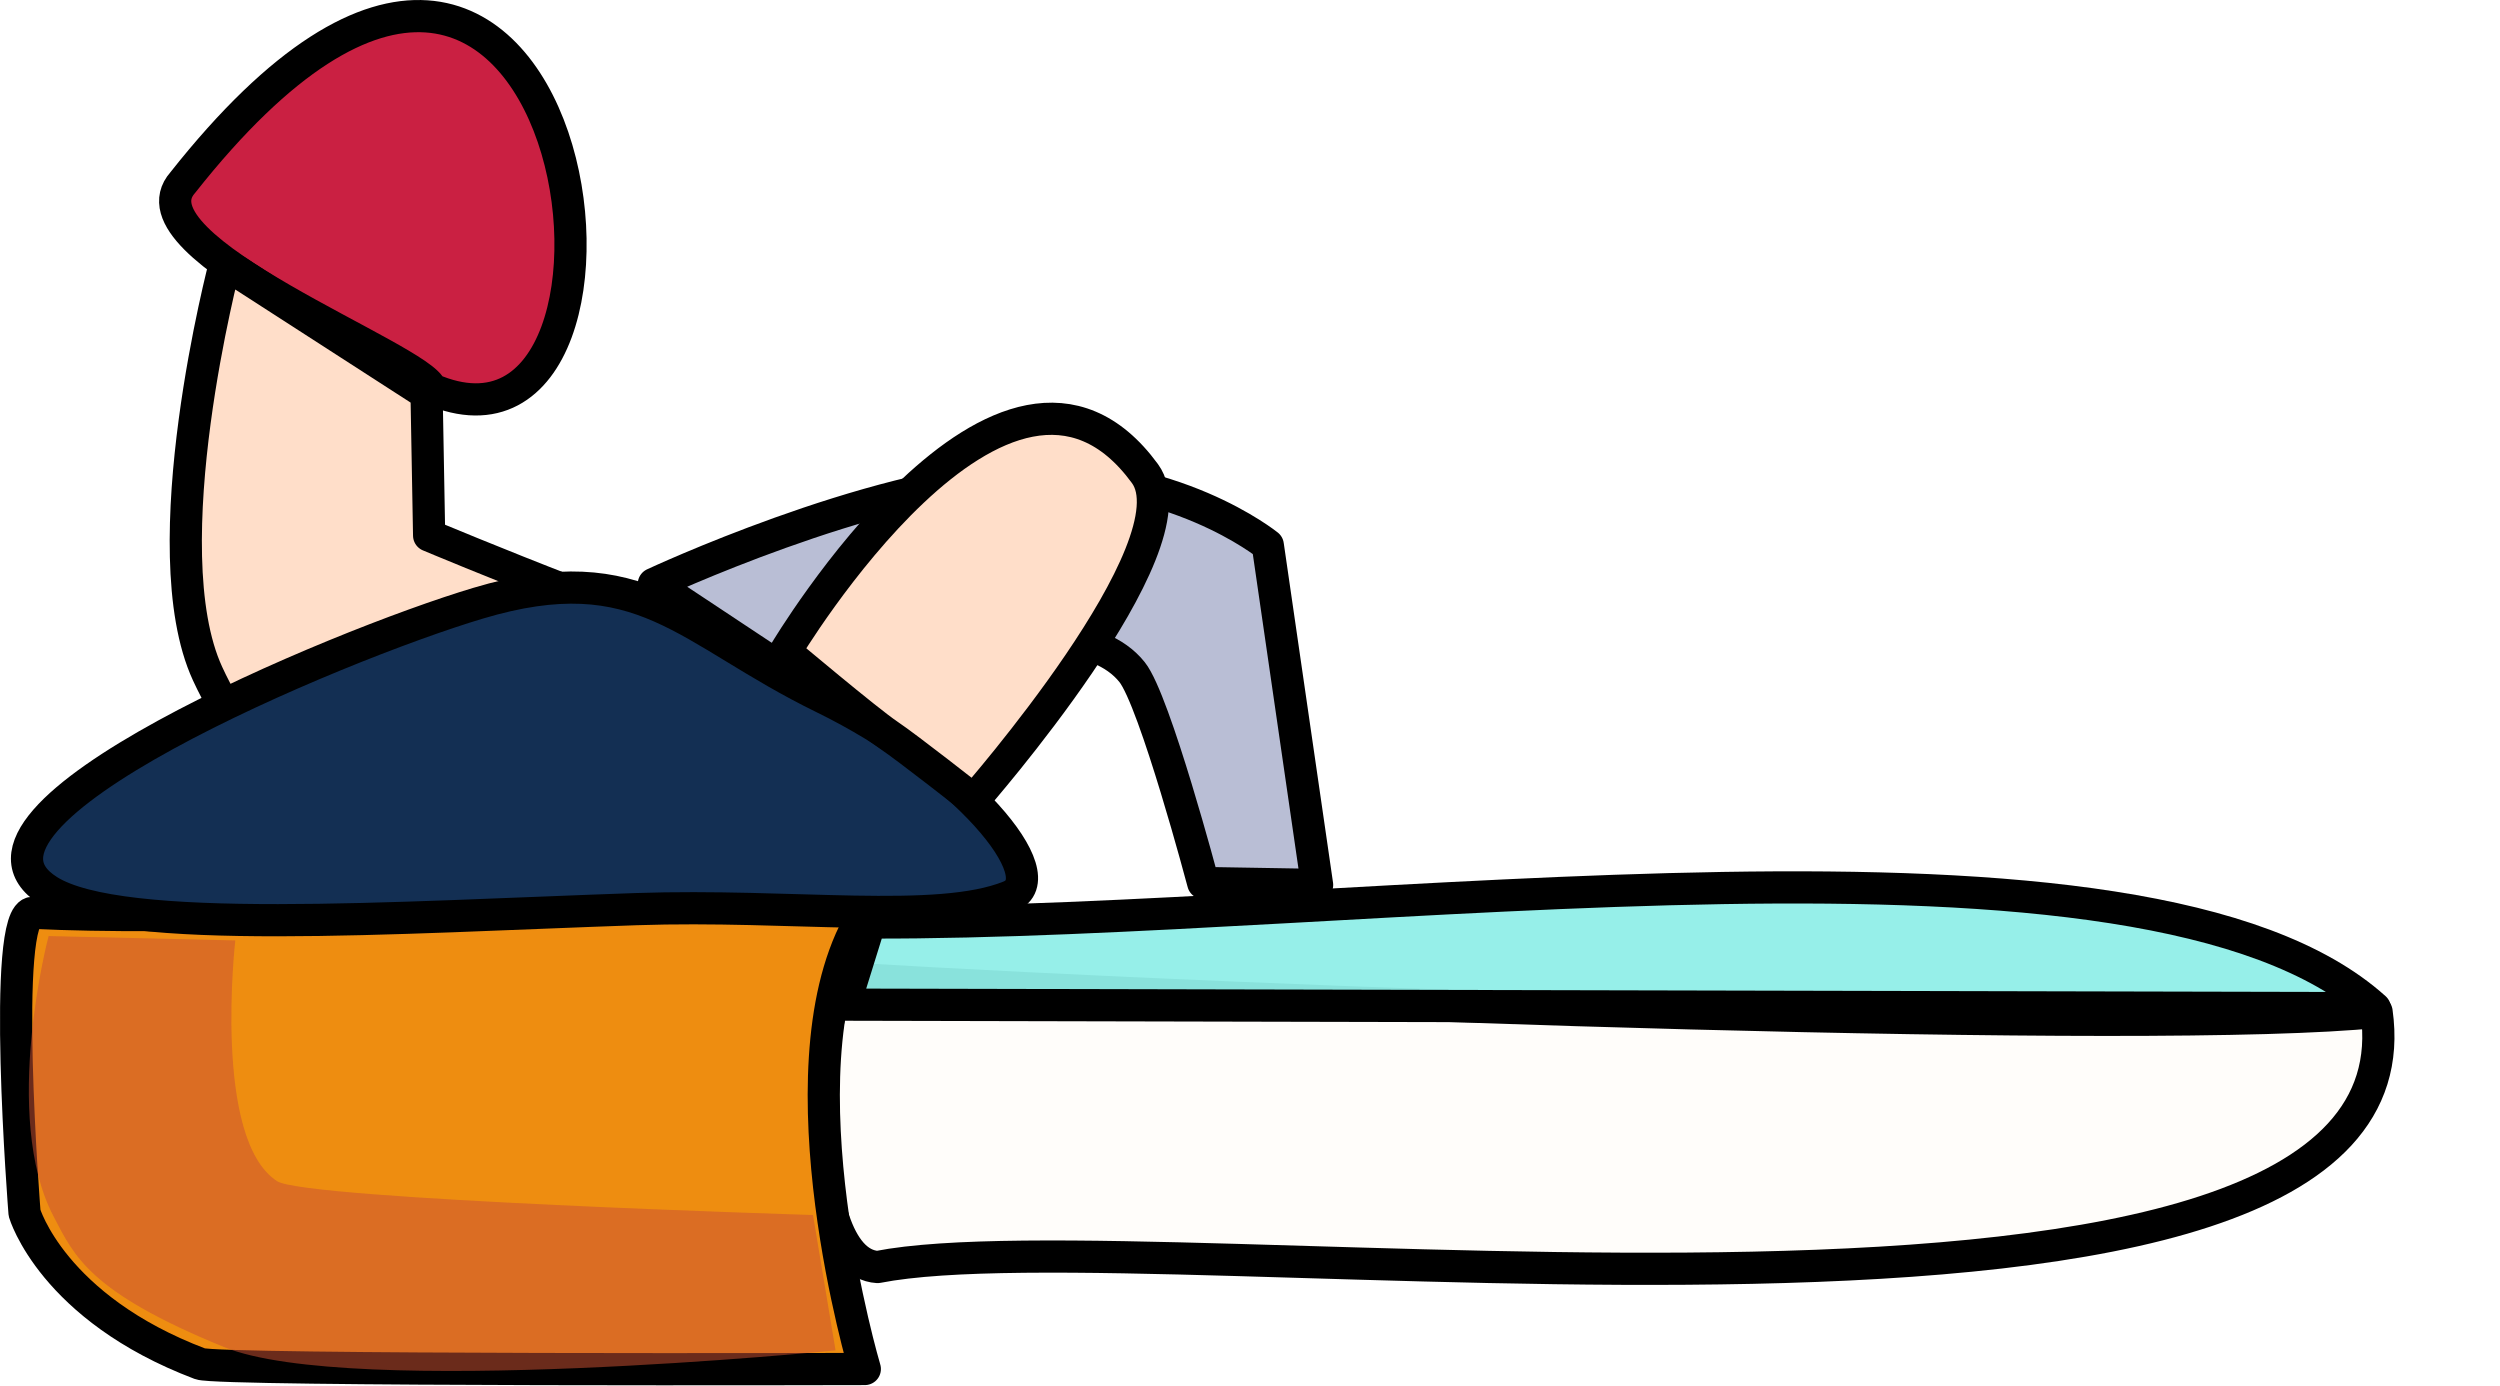
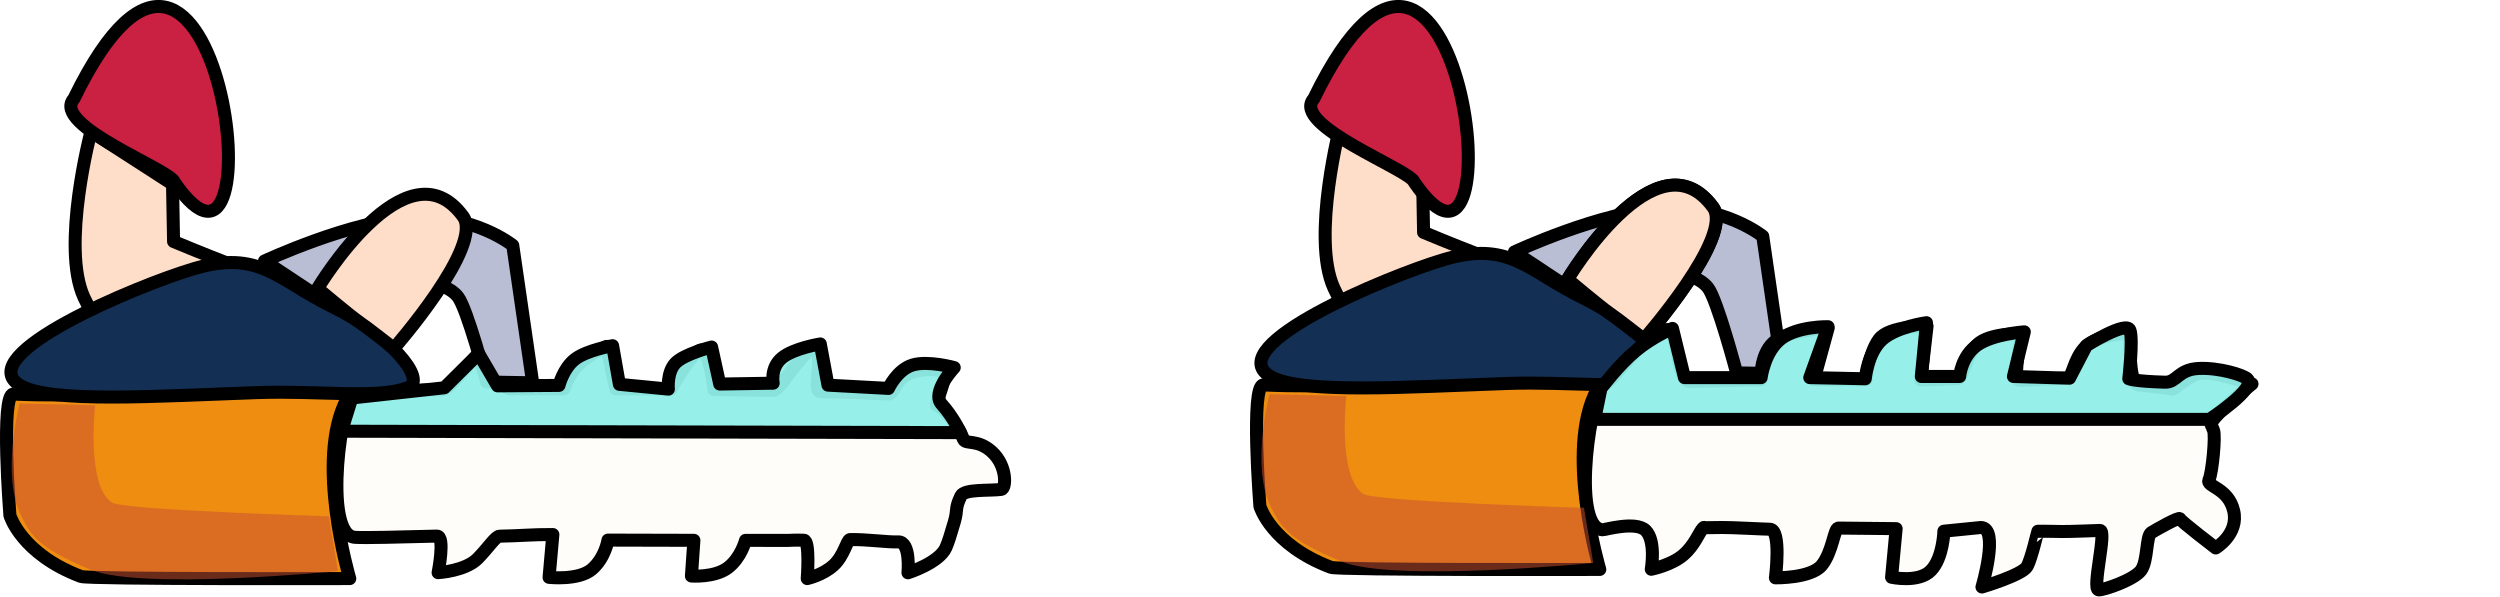
- <svg xmlns="http://www.w3.org/2000/svg" width="202.225mm" height="112.058mm" viewBox="0 0 202.225 112.058" version="1.1" id="svg23157">
-   <defs id="defs23154" />
-   <g id="layer1" transform="translate(98.9283,-46.72985)">
-     <path d="m -84.147,61.501 c -4.729,5.321 19.489,14.258 20.1,16.701 20.657,8.945 12.315,-57.74 -20.1,-16.701 z" fill="#ca2042" fill-rule="nonzero" opacity="1" stroke="#000000" stroke-linecap="round" stroke-linejoin="round" stroke-width="2.604" id="path813" style="clip-rule:evenodd;fill-rule:nonzero;stroke-linecap:round;stroke-linejoin:round" />
-     <path d="m -80.73,68.062 c 0,0 -6.075,23.021 -1.408,33.16 6.693,14.539 21.181,15.266 26.8,16.595 10.445,2.469 22.356,-0.132 30.608,-3.474 2.266,-0.918 -0.525,-0.929 2.271,-1.966 4.953,-1.836 -8.923,-11.708 -14.355,-12.472 -5.917,-0.831 -27.402,-9.856 -27.402,-9.856 l -0.207,-11.47 z" fill="#ffdec9" fill-rule="nonzero" opacity="1" stroke="#000000" stroke-linecap="round" stroke-linejoin="round" stroke-width="2.604" id="path1443" style="clip-rule:evenodd;fill-rule:nonzero;stroke-linecap:round;stroke-linejoin:round" />
-     <path d="m -69.811,108.475 c 0,-2.334 2.31,-2.918 5.065,-2.918 2.755,0 4.605,1.352 4.605,3.686 0,2.331 -1.543,5.678 -4.298,5.678 -2.755,0 -5.372,-4.114 -5.372,-6.445 z" fill="#f29a7f" fill-rule="nonzero" opacity="0.366" stroke="none" id="path2659" style="clip-rule:evenodd;fill-rule:nonzero;stroke-width:0.265;stroke-linecap:round;stroke-linejoin:round" />
-     <g opacity="1" id="g6651" style="clip-rule:evenodd;fill-rule:nonzero;stroke-linecap:round;stroke-linejoin:round" transform="matrix(0.2645833,0,0,0.2645833,-158.8238,-2032.279)">
-       <path d="m 485.604,8156.833 c 130.692,7.866 400.538,17.141 467.354,10.178 17.184,121.271 -373.539,61.384 -458.279,78.02 -25.058,-1.55 -18.848,-87.017 -9.075,-88.198 z" fill="#fffdfa" fill-rule="nonzero" opacity="1" stroke="#000000" stroke-linecap="butt" stroke-linejoin="round" stroke-width="9.842" id="path6639" />
+ <svg xmlns="http://www.w3.org/2000/svg" width="500mm" height="119.284mm" viewBox="0 0 500 119.284" version="1.1" id="svg23651">
+   <defs id="defs23648" />
+   <g id="layer1" transform="translate(207.8987,-72.42809)">
+     <path d="m -189.7,98.738 c 0,0 -6.075,23.021 -1.408,33.16 6.693,14.539 21.181,15.266 26.8,16.595 10.445,2.469 22.356,-0.132 30.608,-3.474 2.266,-0.918 -0.525,-0.929 2.271,-1.966 4.953,-1.836 -8.923,-11.708 -14.355,-12.472 -5.917,-0.831 -27.402,-9.856 -27.402,-9.856 l -0.207,-11.47 z" fill="#ffdec9" fill-rule="nonzero" opacity="1" stroke="#000000" stroke-linecap="round" stroke-linejoin="round" stroke-width="2.604" id="path1443" style="clip-rule:evenodd;fill-rule:nonzero;stroke-linecap:round;stroke-linejoin:round" />
+     <path d="m 60.3,96.913 c 0,0 -6.075,23.019 -1.408,33.158 6.694,14.539 21.183,15.269 26.8,16.597 10.446,2.469 22.357,-0.135 30.61,-3.477 2.265,-0.915 -0.524,-0.929 2.27,-1.963 4.953,-1.836 -8.922,-11.71 -14.354,-12.475 -5.919,-0.831 -27.403,-9.853 -27.403,-9.853 l -0.206,-11.47 z" fill="#ffdec9" fill-rule="nonzero" opacity="1" stroke="#000000" stroke-linecap="round" stroke-linejoin="round" stroke-width="2.604" id="path1455" style="clip-rule:evenodd;fill-rule:nonzero;stroke-linecap:round;stroke-linejoin:round" />
+     <path d="m -178.781,139.15 c 0,-2.334 2.31,-2.918 5.065,-2.918 2.755,0 4.605,1.352 4.605,3.686 0,2.331 -1.543,5.678 -4.298,5.678 -2.755,0 -5.372,-4.114 -5.372,-6.445 z" fill="#f29a7f" fill-rule="nonzero" opacity="0.366" stroke="none" id="path2659" style="clip-rule:evenodd;fill-rule:nonzero;stroke-width:0.265;stroke-linecap:round;stroke-linejoin:round" />
+     <g opacity="1" id="g6651" style="clip-rule:evenodd;fill-rule:nonzero;stroke-linecap:round;stroke-linejoin:round" transform="matrix(0.2645833,0,0,0.2645833,-267.7942,-2001.604)">
+       <path d="m 494.679,8135.89 c 9.262,-1.12 33.495,-1.94 66.063,-2.47 7.205,-0.12 28.848,-34.34 36.379,-31.88 9.395,3.06 5.441,31.38 15.542,31.32 12.872,-0.08 26.304,-0.13 40.058,-0.14 0,0 2.95,-10.16 10.973,-18.16 8.024,-8.01 21.119,-13.85 21.119,-13.85 l 7.037,32.05 c 13.861,0.05 27.819,0.13 41.648,0.24 0,0 17.957,-31.92 23.736,-29.45 5.778,2.46 8.786,29.77 8.786,29.77 15.477,0.18 30.552,0.41 44.887,0.67 5.857,0.11 23.616,-34.01 31.182,-30.71 7.565,3.3 -1.702,31.35 4.143,31.51 20.237,0.54 37.894,1.19 51.635,1.94 4.134,0.23 4.957,-9.87 14.195,-14.75 10.908,-5.77 28.928,-4.16 28.49,0.02 -1.046,9.98 -7.731,23.01 -6.139,23.38 4.477,1.05 13.901,12.53 18.545,21.63 1.261,2.48 -1.003,-2.35 1.719,3.94 1.775,4.11 10.712,-0.42 21.544,9.5 11.627,10.65 10.827,27.89 7.009,28.37 -9.029,1.14 -27.948,-0.43 -30.494,4.9 -4.83,10.11 -2.129,9.85 -4.986,19.67 -2.856,9.81 -4.624,15.61 -6.44,19.58 -5.273,11.51 -28.59,18.87 -28.59,18.87 0,0 2.245,-23.76 -7.442,-23.36 -8.305,0.35 -23.028,-1.99 -36.388,-1.74 -2.3,0.05 -4.385,12.11 -12.465,19.48 -8.08,7.37 -19.855,10 -19.855,10 0,0 2.221,-28.85 -2.501,-29 -6.774,-0.21 -11.659,0.13 -11.659,0.13 0,0 -0.159,0 -0.469,0 -0.484,0 -1.339,0 -2.536,0 -4.828,0 -15.236,0 -29.495,-0.01 0,0 -3.365,13.26 -13.409,20.77 -10.044,7.51 -27.475,6.16 -27.475,6.16 l 1.873,-26.98 c -19.628,-0.03 -41.898,-0.08 -64.955,-0.16 0,0 -2.025,13.22 -12.024,21.94 -9.999,8.73 -32.501,6.23 -32.501,6.23 l 2.866,-32.38 c -15.779,-0.08 -24.314,0.98 -40.305,1.25 -3,0.05 -8.355,8.59 -16.446,16.83 -9.442,9.62 -29.995,10.74 -29.995,10.74 0,0 5.597,-27.8 -0.899,-27.64 -29.81,0.73 -53.699,1.44 -61.961,0.93 -25.058,-1.55 -9.773,-107.96 0,-109.14 z" fill="#fffdfa" fill-rule="nonzero" opacity="1" stroke="#000000" stroke-linecap="butt" stroke-linejoin="round" stroke-width="9.842" id="path6639" />
      <path d="m 488.571,8140.61 c 9.162,-17.11 -163.54,0.45 -252.001,-3.88 -10.004,-0.49 -2.692,91.78 -2.692,91.78 0,0 8.478,29 53.675,46.11 5.716,2.16 203.222,1.59 203.222,1.59 0,0 -26.707,-89.84 -2.204,-135.6 z" fill="#ee8d10" fill-rule="nonzero" opacity="1" stroke="#000000" stroke-linecap="butt" stroke-linejoin="round" stroke-width="9.842" id="path6641" />
      <path d="m 241.207,8129.99 c -36.341,-22.86 87.952,-74.92 131.317,-87.89 50.166,-15.02 63.368,8.25 105.664,28.9 42.296,20.65 71.46,54.86 56.802,60.76 -22.005,8.86 -66.556,2.22 -114.148,3.86 -74.552,2.57 -157.453,8.33 -179.635,-5.63 z" fill="#132f53" fill-rule="nonzero" opacity="1" stroke="#000000" stroke-linecap="butt" stroke-linejoin="round" stroke-width="9.842" id="path6643" />
      <path d="m 473.912,8066.28 c 0,0 77.782,-29.13 98.567,-3.13 6.977,8.73 21.756,64.48 21.756,64.48 l 34.814,0.59 -15.079,-103.88 c 0,0 -29.009,-23.52 -75.58,-21.16 -46.572,2.36 -112.118,33.02 -112.118,33.02 l 46.178,30.61 z" fill="#b9bed5" fill-rule="nonzero" opacity="1" stroke="#000000" stroke-linecap="butt" stroke-linejoin="round" stroke-width="9.842" id="path6645" />
-       <path d="m 952.423,8165.89 -467.905,-1.07 7.816,-25.12 c 152.334,0.466 389.594,-37.29 460.089,26.19 z" fill="#91efe8" fill-opacity="0.946" fill-rule="nonzero" opacity="1" stroke="#000000" stroke-linecap="butt" stroke-linejoin="round" stroke-width="9.842" id="path6647" />
+       <path d="m 952.423,8165.89 -467.905,-1.07 7.816,-25.12 69.961,-7.73 25.931,-25.76 14.22,24.32 46.48,-0.34 c 0,0 3.259,-13.07 12.223,-19.88 8.964,-6.81 28.3,-10.13 28.3,-10.13 l 5.131,29.21 37.036,3.61 c 0,0 -1.256,-12.36 5.068,-19.4 6.324,-7.05 27.589,-12.42 27.589,-12.42 l 6.149,27.99 40.381,-0.65 c 0,0 -2.311,-11.64 6.599,-19.05 8.91,-7.42 29.042,-10.61 29.042,-10.61 l 5.812,31.14 45.74,2.47 c 0,0 6.386,-14.06 18.123,-17.67 11.736,-3.61 31.574,1.92 31.574,1.92 0,0 -17.638,18.7 -9.537,27.66 8.772,9.69 14.267,21.51 14.267,21.51 z" fill="#91efe8" fill-opacity="0.946" fill-rule="nonzero" opacity="1" stroke="#000000" stroke-linecap="butt" stroke-linejoin="round" stroke-width="9.842" id="path6647" />
      <path d="m 298.317,8145.19 c 0,0 -7.003,60.82 12.788,73.61 8.692,5.61 163.827,10.33 163.827,10.33 l 6.899,41.39 c 0,0 -148.2,14.82 -187.002,-1.03 -41.182,-16.83 -45.7,-27.72 -52.083,-39.94 -16.065,-30.76 -1.511,-85.7 -1.511,-85.7 z" fill="#cb5135" fill-opacity="0.544" fill-rule="nonzero" opacity="0.971" stroke="none" id="path6649" />
    </g>
-     <path d="m -27.111,106.149 c 1.664,1.117 6.95,5.286 6.95,5.286 0,0 18.088,-20.595 13.849,-26.395 -11.29,-15.444 -29.097,14.401 -29.097,14.401 0,0 6.634,5.588 8.298,6.707 z" fill="#ffdec9" fill-rule="nonzero" opacity="1" stroke="#000000" stroke-linecap="butt" stroke-linejoin="round" stroke-width="2.604" id="path6757" style="clip-rule:evenodd;fill-rule:nonzero;stroke-linecap:round;stroke-linejoin:round" />
+     <path d="m 111.473,150.441 c 2.426,-4.527 -43.27,0.116 -66.675,-1.027 -2.646,-0.13 -0.712,24.283 -0.712,24.283 0,0 2.244,7.673 14.203,12.2 1.511,0.572 53.769,0.418 53.769,0.418 0,0 -7.067,-23.77 -0.585,-35.875 z" fill="#ee8d10" fill-rule="nonzero" opacity="1" stroke="#000000" stroke-linecap="butt" stroke-linejoin="round" stroke-width="2.604" id="path6695" style="clip-rule:evenodd;fill-rule:nonzero;stroke-linecap:round;stroke-linejoin:round" />
+     <path d="m 46.025,147.631 c -9.615,-6.048 23.27,-19.823 34.745,-23.257 13.271,-3.971 16.764,2.185 27.956,7.649 11.192,5.461 18.907,14.515 15.028,16.076 -5.821,2.342 -17.608,0.585 -30.2,1.021 -19.727,0.68 -41.661,2.201 -47.53,-1.49 z" fill="#132f53" fill-rule="nonzero" opacity="1" stroke="#000000" stroke-linecap="butt" stroke-linejoin="round" stroke-width="2.604" id="path6697" style="clip-rule:evenodd;fill-rule:nonzero;stroke-linecap:round;stroke-linejoin:round" />
+     <path d="m 107.597,130.774 c 0,0 20.579,-7.71 26.077,-0.828 1.847,2.31 5.757,17.06 5.757,17.06 l 9.21,0.156 -3.99,-27.488 c 0,0 -7.676,-6.223 -19.997,-5.599 -12.322,0.624 -29.665,8.737 -29.665,8.737 l 12.218,8.102 z" fill="#b9bed5" fill-rule="nonzero" opacity="1" stroke="#000000" stroke-linecap="butt" stroke-linejoin="round" stroke-width="2.604" id="path6699" style="clip-rule:evenodd;fill-rule:nonzero;stroke-linecap:round;stroke-linejoin:round" />
+     <path d="m 113.089,149.192 c 1.548,-0.188 8.215,-10.726 12.472,-10.851 2.492,-0.074 1.511,10.464 4.691,10.411 1.908,-0.032 11.38,-0.347 14.055,-0.362 0,0 -0.328,-4.821 2.424,-7.419 2.752,-2.598 10.983,-2.86 10.983,-2.86 l -2.81,10.239 10.353,0.013 c 0,0 0.609,-5.315 2.641,-8.078 2.035,-2.762 9.612,-2.633 9.612,-2.633 l -1.233,10.771 7.297,-0.243 c 1.196,0.013 1.529,-4.294 3.889,-6.752 2.363,-2.455 9.041,-2.289 9.041,-2.289 0,0 -2.077,9.353 -0.458,9.385 1.548,0.029 7.951,-0.5 9.496,-0.458 1.072,0.026 1.169,-3.77 3.662,-6.294 2.492,-2.524 8.924,-2.746 8.924,-2.746 0,0 -0.426,10.274 1.638,10.388 1.093,0.058 6.408,0.728 6.829,0.826 0.288,0.069 3.051,-2.474 5.149,-3.088 2.413,-0.706 10.758,2.058 10.758,2.058 0,0 -8.744,7.067 -8.16,8.215 0.333,0.654 -0.265,-0.624 0.455,1.042 0.471,1.085 -0.233,8.528 -0.905,9.938 -0.659,1.376 3.85,1.513 4.942,6.175 1.093,4.665 -3.59,7.44 -3.59,7.44 0,0 -7.043,-5.379 -7.157,-5.837 -0.116,-0.458 -4.641,2.111 -5.726,2.775 -1.082,0.664 -0.656,5.665 -2.058,7.551 -1.402,1.889 -7.459,3.966 -8.467,3.892 -1.423,-0.108 1.704,-11.909 0.262,-11.882 -0.609,0.011 -6.337,0.249 -7.586,0.209 -1.791,-0.053 -4.712,-0.048 -4.712,-0.048 0,0 -0.042,0 -0.124,0 -0.058,0 -1.228,5.313 -2.143,7.027 -0.915,1.717 -9.038,4.12 -9.038,4.12 0,0 3.543,-11.896 -0.23,-11.898 l -7.385,0.736 c 0,0 -0.124,5.284 -2.569,7.845 -2.445,2.564 -7.895,1.373 -7.895,1.373 l 0.915,-9.726 -11.557,-0.114 c -0.844,-0.005 -1.172,4.805 -3.318,7.437 -2.146,2.633 -9.268,2.516 -9.268,2.516 0,0 1.244,-9.766 -1.146,-9.726 -0.794,0.013 -7.893,-0.384 -9.61,-0.341 0,0 -0.921,0.011 -2.397,0.029 0,0 -0.349,0.003 -0.96,0.011 0,0 -0.167,-0.14 -0.304,0.003 -0.937,0.966 -1.63,3.4 -4.006,5.45 -2.373,2.048 -6.408,2.86 -6.408,2.86 0,0 0.99,-5.707 -1.143,-7.781 -1.968,-1.913 -8.202,-0.09 -8.58,-0.114 -6.63,-0.41 -2.13,-28.885 0.455,-29.197 z" fill="#fffdfa" fill-rule="nonzero" opacity="1" stroke="#000000" stroke-linecap="butt" stroke-linejoin="round" stroke-width="2.604" id="path6711" style="clip-rule:evenodd;fill-rule:nonzero;stroke-linecap:round;stroke-linejoin:round" />
+     <path d="m -136.081,136.825 c 1.664,1.117 6.95,5.286 6.95,5.286 0,0 18.088,-20.595 13.849,-26.395 -11.29,-15.444 -29.097,14.401 -29.097,14.401 0,0 6.634,5.588 8.298,6.707 z" fill="#ffdec9" fill-rule="nonzero" opacity="1" stroke="#000000" stroke-linecap="butt" stroke-linejoin="round" stroke-width="2.604" id="path6757" style="clip-rule:evenodd;fill-rule:nonzero;stroke-linecap:round;stroke-linejoin:round" />
+     <path d="m 112.29,150.126 c 0,0 3.575,-4.749 6.98,-7.551 3.403,-2.805 7.324,-4.464 7.324,-4.464 l 2.402,9.84 h 15.333 c 0,0 0.656,-5.233 4.003,-7.779 3.347,-2.548 9.382,-2.405 9.382,-2.405 l -3.659,10.184 11.097,0.23 c 0,0 0.458,-5.149 3.321,-7.781 2.86,-2.633 8.924,-3.432 8.924,-3.432 l -1.032,10.755 h 7.668 c 0,0 0.315,-4.061 3.548,-6.294 3.231,-2.23 9.382,-2.63 9.382,-2.63 l -2.175,8.924 11.213,0.344 3.392,-6.522 c 0,0 8.009,-5.035 8.694,-3.09 0.688,1.945 -0.228,9.726 -0.228,9.726 0,0 1.061,0.513 7.25,0.685 2.392,0.066 2.601,-2.545 6.71,-2.746 4.109,-0.198 8.858,1.289 9.726,2.061 2.085,1.855 -7.551,8.123 -7.551,8.123 H 111.031 Z" fill="#91efe8" fill-opacity="0.946" fill-rule="nonzero" opacity="1" stroke="#000000" stroke-linecap="butt" stroke-linejoin="round" stroke-width="2.604" id="path6775" style="clip-rule:evenodd;fill-rule:nonzero;stroke-linecap:round;stroke-linejoin:round" />
+     <path d="m 113.917,134.997 c 1.664,1.119 6.951,5.286 6.951,5.286 0,0 18.09,-20.595 13.848,-26.395 -11.29,-15.444 -29.096,14.404 -29.096,14.404 0,0 6.633,5.585 8.297,6.705 z" fill="#ffdec9" fill-rule="nonzero" opacity="1" stroke="#000000" stroke-linecap="butt" stroke-linejoin="round" stroke-width="2.604" id="path6777" style="clip-rule:evenodd;fill-rule:nonzero;stroke-linecap:round;stroke-linejoin:round" />
+     <path d="m 113.917,134.997 c 1.664,1.119 6.951,5.286 6.951,5.286 0,0 18.09,-20.595 13.848,-26.395 -11.29,-15.444 -29.096,14.404 -29.096,14.404 0,0 6.633,5.585 8.297,6.705 z" fill="#ffdec9" fill-rule="nonzero" opacity="1" stroke="#000000" stroke-linecap="butt" stroke-linejoin="round" stroke-width="2.604" id="path6779" style="clip-rule:evenodd;fill-rule:nonzero;stroke-linecap:round;stroke-linejoin:round" />
+     <path d="m 54.855,92.176 c -4.729,5.321 19.489,14.258 20.1,16.7 21.425,31.253 9.07,-76.605 -20.1,-16.7 z" fill="#ca2042" fill-rule="nonzero" opacity="1" stroke="#000000" stroke-linecap="round" stroke-linejoin="round" stroke-width="2.604" id="path813-3" style="clip-rule:evenodd;fill-rule:nonzero;stroke-linecap:round;stroke-linejoin:round" />
+     <path d="m -193.118,92.176 c -4.729,5.321 19.489,14.258 20.1,16.7 21.425,31.253 9.07,-76.605 -20.1,-16.7 z" fill="#ca2042" fill-rule="nonzero" opacity="1" stroke="#000000" stroke-linecap="round" stroke-linejoin="round" stroke-width="2.604" id="path813" style="clip-rule:evenodd;fill-rule:nonzero;stroke-linecap:round;stroke-linejoin:round" />
+     <path d="m 61.37,151.62 c 0,0 -1.885,16.206 3.441,19.614 2.339,1.495 44.087,2.752 44.087,2.752 l 1.857,11.029 c 0,0 -39.882,3.949 -50.324,-0.274 -11.082,-4.484 -12.298,-7.386 -14.016,-10.642 -4.323,-8.196 -0.407,-22.835 -0.407,-22.835 z" fill="#cb5135" fill-opacity="0.544" fill-rule="nonzero" opacity="0.971" stroke="none" id="path6649-9" style="clip-rule:evenodd;fill-rule:nonzero;stroke-width:0.268;stroke-linecap:round;stroke-linejoin:round" />
  </g>
</svg>
